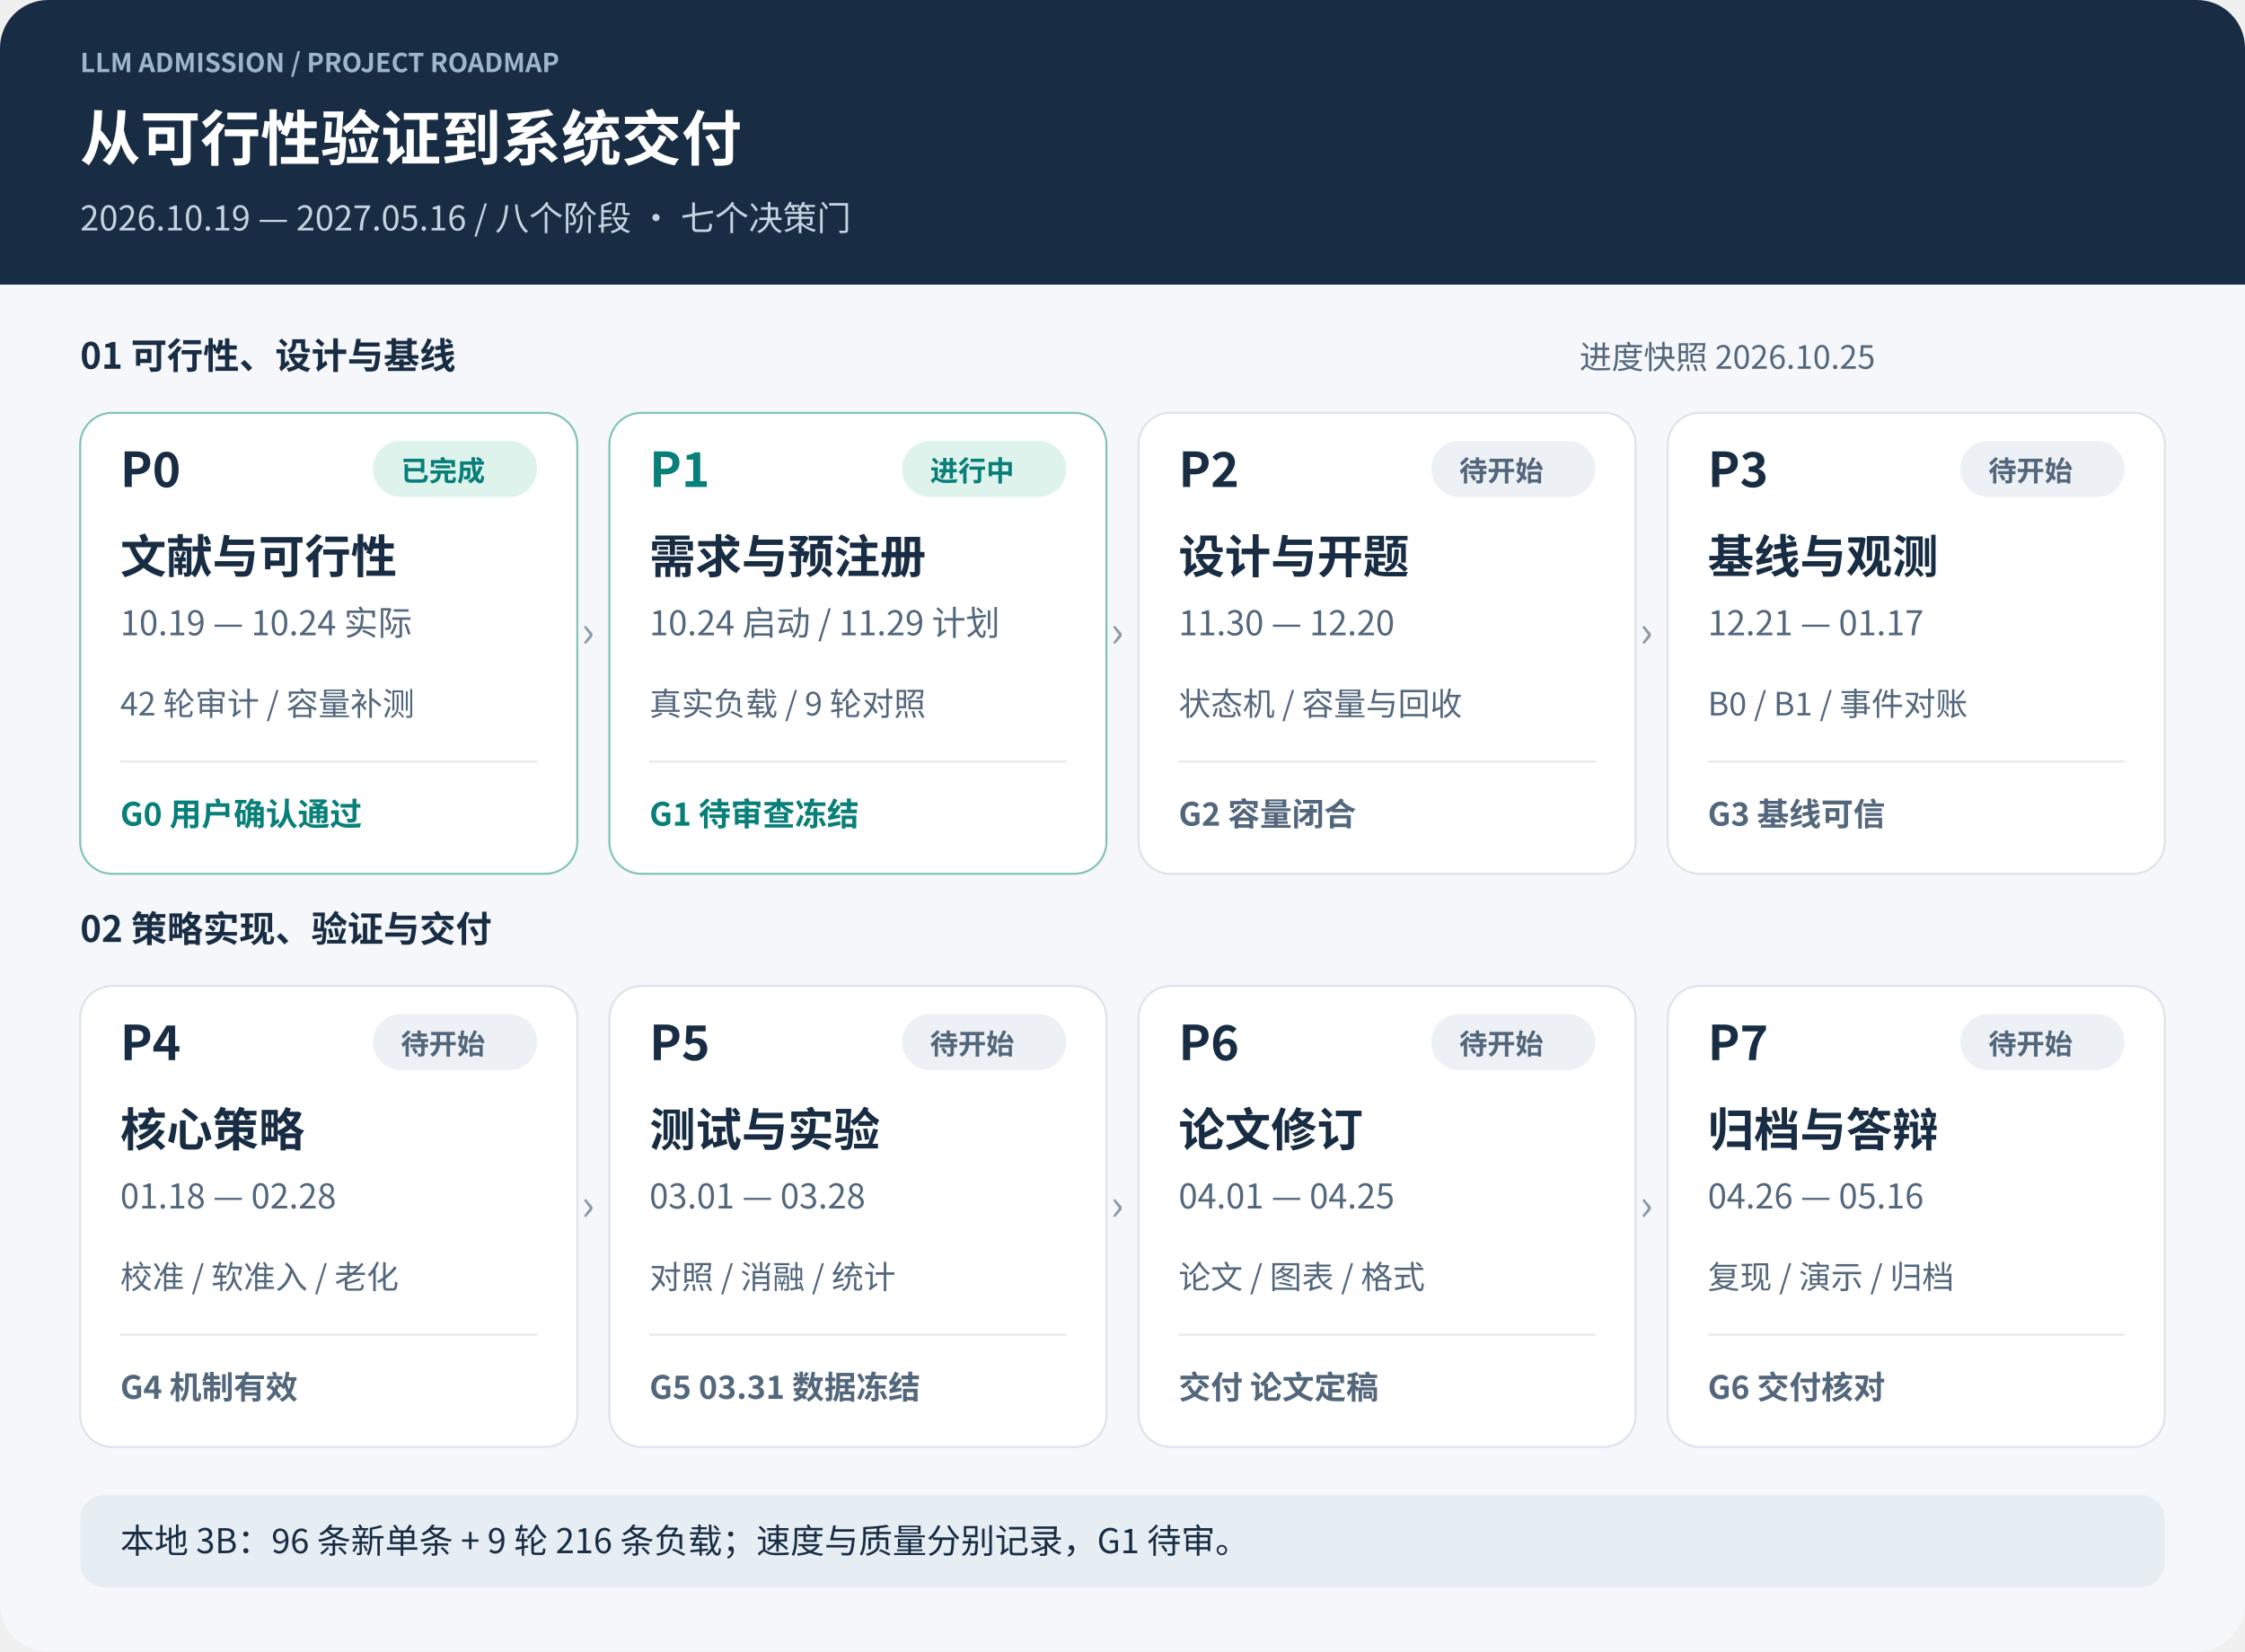
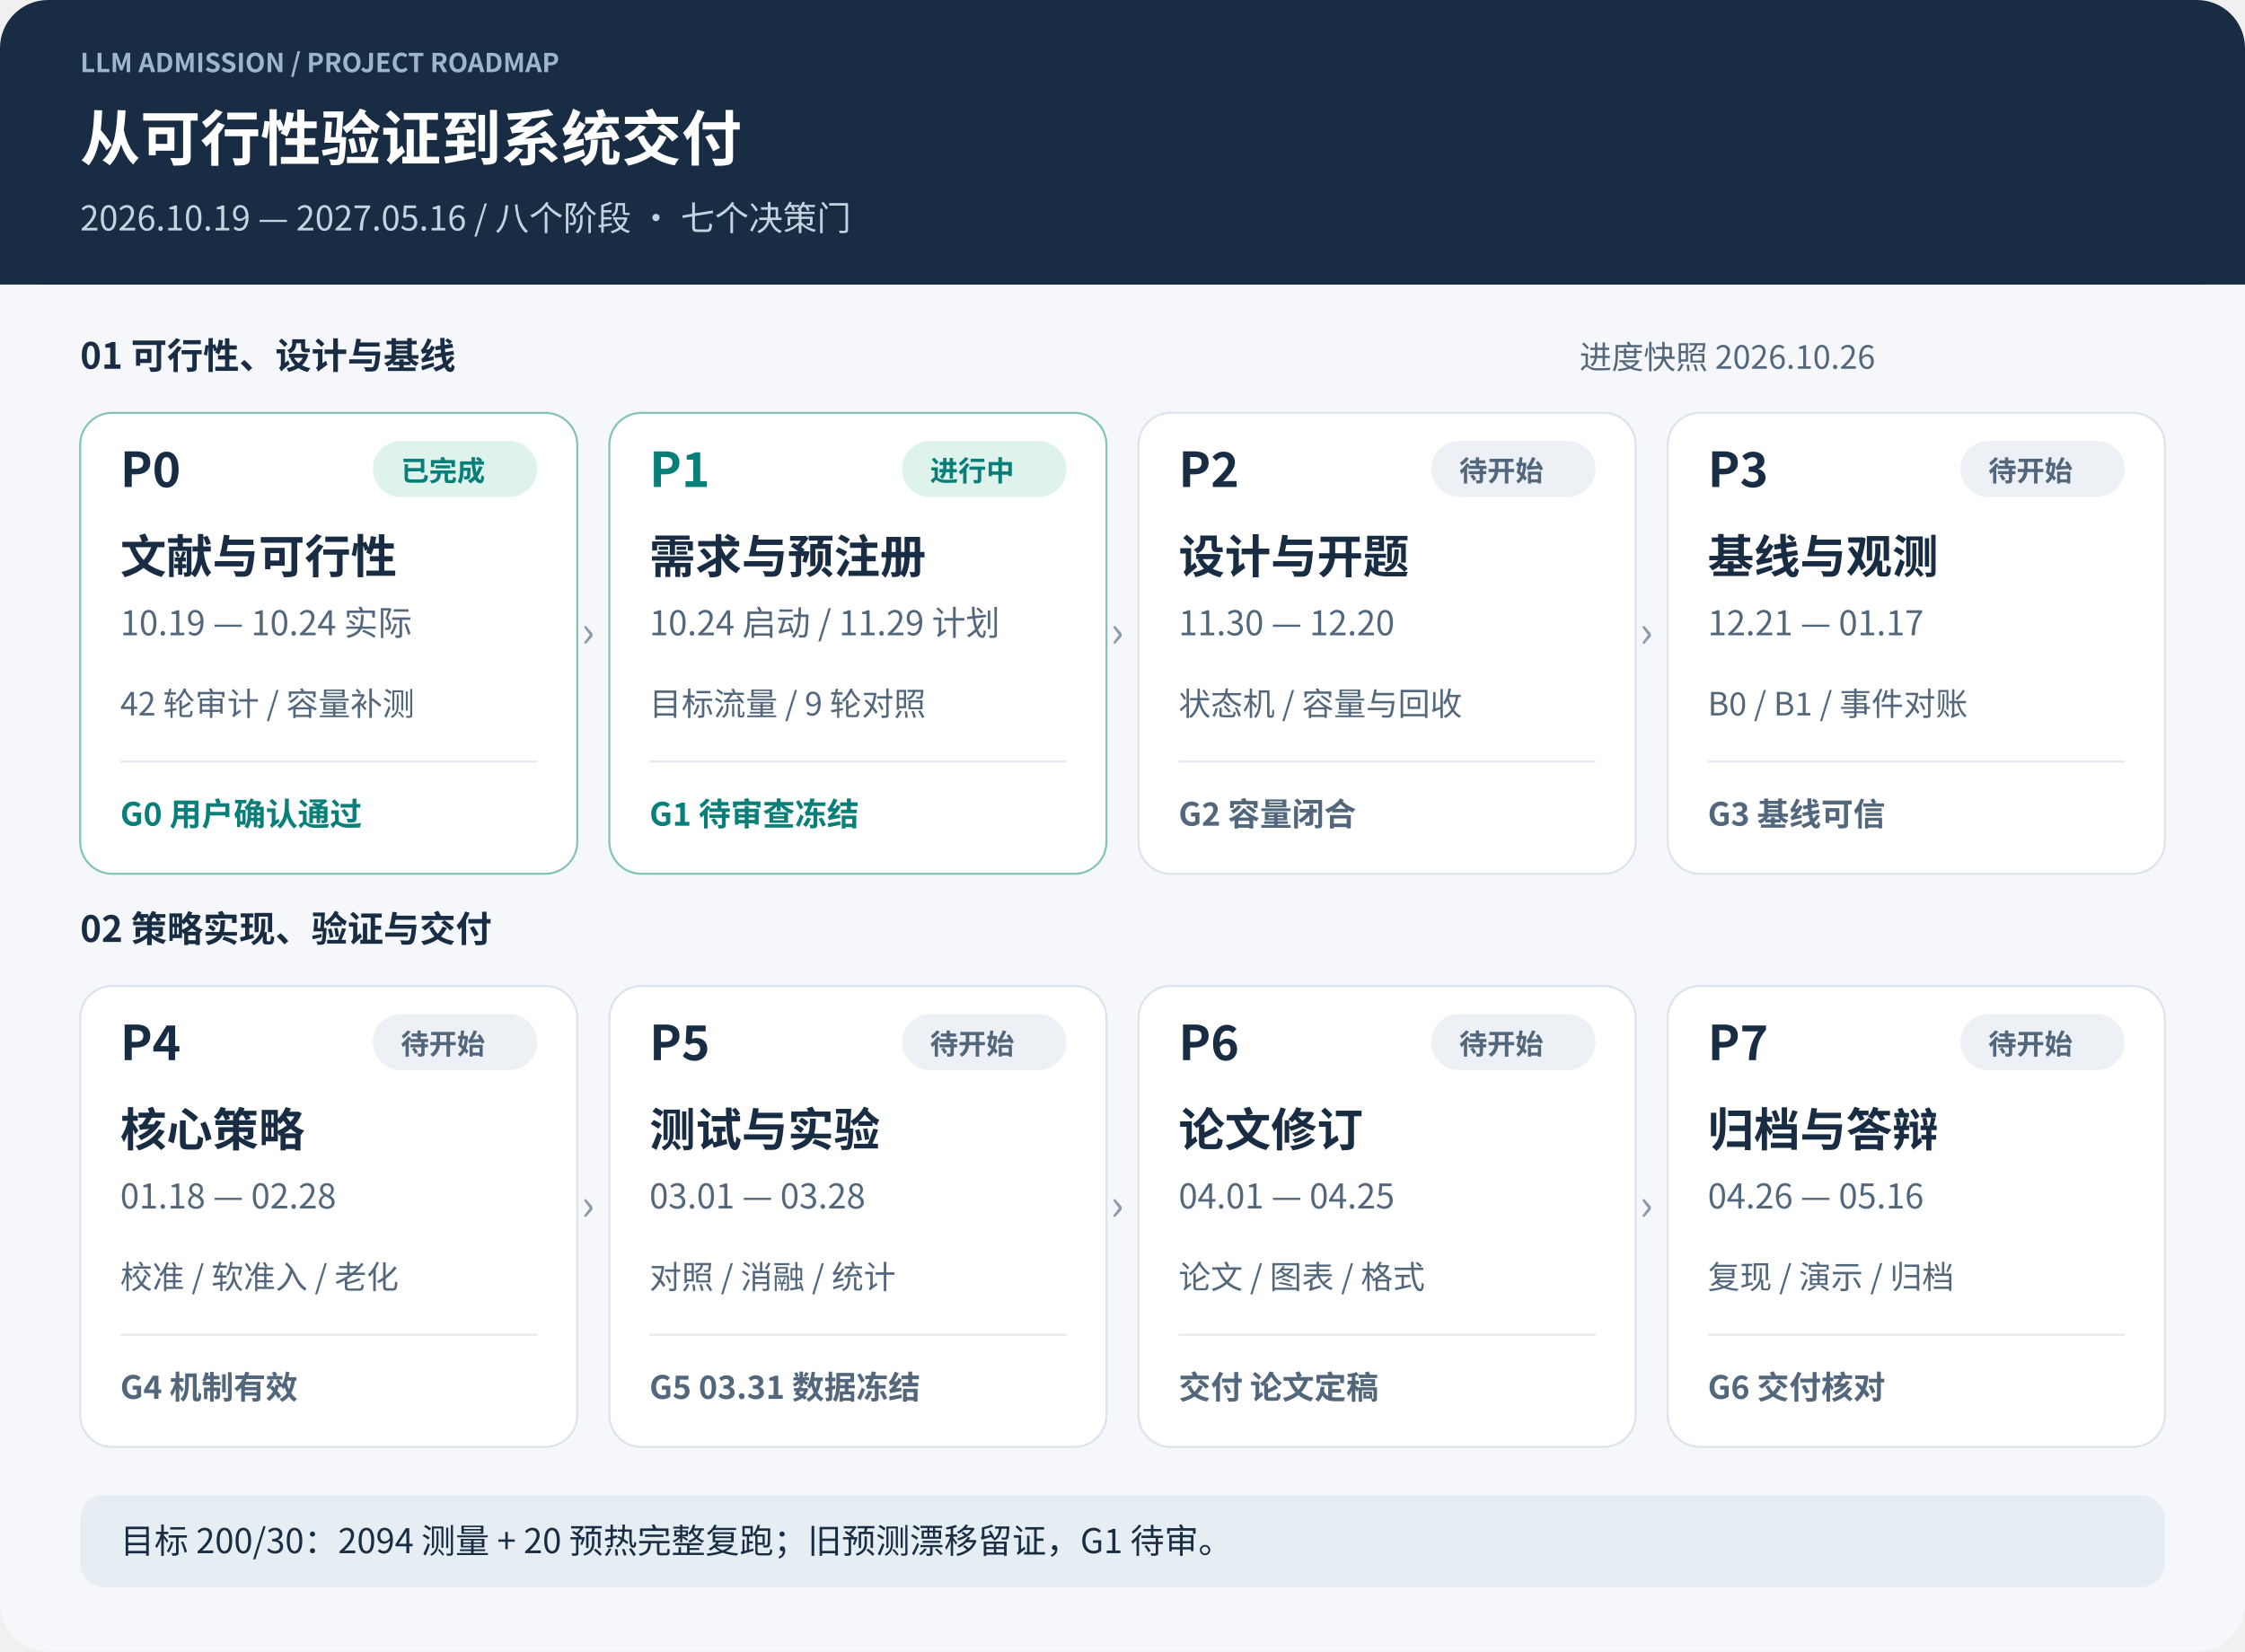
<svg xmlns="http://www.w3.org/2000/svg" width="1120" height="824" viewBox="0 0 1120 824" role="img" aria-labelledby="title desc">
  <g font-family="Segoe UI, PingFang SC, Microsoft YaHei, Noto Sans CJK SC, sans-serif">
    <rect x="0" y="0" width="1120" height="824" rx="24" fill="#f5f7fa" stroke="none" />
    <rect x="0" y="0" width="1120" height="142" rx="24" fill="#182d43" stroke="none" />
    <rect x="0" y="80" width="1120" height="62" rx="0" fill="#182d43" stroke="none" />
    <text x="40" y="36" font-size="13" fill="#9cb6cc" font-weight="600">LLM ADMISSION / PROJECT ROADMAP</text>
    <text x="40" y="80" font-size="30" fill="#ffffff" font-weight="700">从可行性验证到系统交付</text>
    <text x="40" y="115" font-size="17" fill="#c4d3df" font-weight="400">2026.10.19 — 2027.05.16  /  八个阶段 · 七个决策门</text>
    <text x="40" y="184" font-size="18" fill="#182d43" font-weight="600">01  可行性、设计与基线</text>
-     <text x="788" y="184" font-size="16" fill="#53677c" font-weight="400">进度快照  2026.10.25</text>
+     <text x="788" y="184" font-size="16" fill="#53677c" font-weight="400">进度快照  2026.10.26</text>
    <rect x="40" y="206" width="248" height="230" rx="16" fill="#ffffff" stroke="#80c4b8" />
    <text x="60" y="243" font-size="24" fill="#182d43" font-weight="700">P0</text>
    <rect x="186" y="220" width="82" height="28" rx="14" fill="#dff3ed" stroke="none" />
    <text x="200" y="240" font-size="14" fill="#087f78" font-weight="600">已完成</text>
    <text x="60" y="286" font-size="23" fill="#182d43" font-weight="600">文献与可行性</text>
    <text x="60" y="317" font-size="17" fill="#53677c" font-weight="400">10.19 — 10.24 实际</text>
    <text x="60" y="357" font-size="16" fill="#53677c" font-weight="400">42 轮审计 / 容量补测</text>
    <path d="M60 380h208" stroke="#e3e9ef" />
    <text x="60" y="412" font-size="16" fill="#087f78" font-weight="600">G0  用户确认通过</text>
    <text x="290" y="323" font-size="22" fill="#8b9bab" font-weight="400">›</text>
    <rect x="304" y="206" width="248" height="230" rx="16" fill="#ffffff" stroke="#80c4b8" />
    <text x="324" y="243" font-size="24" fill="#087f78" font-weight="700">P1</text>
    <rect x="450" y="220" width="82" height="28" rx="14" fill="#dff3ed" stroke="none" />
    <text x="464" y="240" font-size="14" fill="#087f78" font-weight="600">进行中</text>
    <text x="324" y="286" font-size="23" fill="#182d43" font-weight="600">需求与预注册</text>
    <text x="324" y="317" font-size="17" fill="#53677c" font-weight="400">10.24 启动 / 11.29 计划</text>
-     <text x="324" y="357" font-size="16" fill="#53677c" font-weight="400">真实负载 / 9 轮对照</text>
+     <text x="324" y="357" font-size="16" fill="#53677c" font-weight="400">目标流量 / 9 轮对照</text>
    <path d="M324 380h208" stroke="#e3e9ef" />
    <text x="324" y="412" font-size="16" fill="#087f78" font-weight="600">G1  待审查冻结</text>
    <text x="554" y="323" font-size="22" fill="#8b9bab" font-weight="400">›</text>
    <rect x="568" y="206" width="248" height="230" rx="16" fill="#ffffff" stroke="#dce3eb" />
    <text x="588" y="243" font-size="24" fill="#182d43" font-weight="700">P2</text>
    <rect x="714" y="220" width="82" height="28" rx="14" fill="#edf1f5" stroke="none" />
    <text x="728" y="240" font-size="14" fill="#53677c" font-weight="600">待开始</text>
    <text x="588" y="286" font-size="23" fill="#182d43" font-weight="600">设计与开题</text>
    <text x="588" y="317" font-size="17" fill="#53677c" font-weight="400">11.30 — 12.20</text>
    <text x="588" y="357" font-size="16" fill="#53677c" font-weight="400">状态机 / 容量与回收</text>
    <path d="M588 380h208" stroke="#e3e9ef" />
    <text x="588" y="412" font-size="16" fill="#53677c" font-weight="600">G2  容量闭合</text>
    <text x="818" y="323" font-size="22" fill="#8b9bab" font-weight="400">›</text>
    <rect x="832" y="206" width="248" height="230" rx="16" fill="#ffffff" stroke="#dce3eb" />
    <text x="852" y="243" font-size="24" fill="#182d43" font-weight="700">P3</text>
    <rect x="978" y="220" width="82" height="28" rx="14" fill="#edf1f5" stroke="none" />
    <text x="992" y="240" font-size="14" fill="#53677c" font-weight="600">待开始</text>
    <text x="852" y="286" font-size="23" fill="#182d43" font-weight="600">基线与观测</text>
    <text x="852" y="317" font-size="17" fill="#53677c" font-weight="400">12.21 — 01.17</text>
    <text x="852" y="357" font-size="16" fill="#53677c" font-weight="400">B0 / B1 / 事件对账</text>
    <path d="M852 380h208" stroke="#e3e9ef" />
    <text x="852" y="412" font-size="16" fill="#53677c" font-weight="600">G3  基线可信</text>
    <rect x="40" y="492" width="248" height="230" rx="16" fill="#ffffff" stroke="#dce3eb" />
    <text x="60" y="529" font-size="24" fill="#182d43" font-weight="700">P4</text>
    <rect x="186" y="506" width="82" height="28" rx="14" fill="#edf1f5" stroke="none" />
    <text x="200" y="526" font-size="14" fill="#53677c" font-weight="600">待开始</text>
    <text x="60" y="572" font-size="23" fill="#182d43" font-weight="600">核心策略</text>
    <text x="60" y="603" font-size="17" fill="#53677c" font-weight="400">01.18 — 02.28</text>
    <text x="60" y="643" font-size="16" fill="#53677c" font-weight="400">校准 / 软准入 / 老化</text>
    <path d="M60 666h208" stroke="#e3e9ef" />
    <text x="60" y="698" font-size="16" fill="#53677c" font-weight="600">G4  机制有效</text>
    <text x="290" y="609" font-size="22" fill="#8b9bab" font-weight="400">›</text>
    <rect x="304" y="492" width="248" height="230" rx="16" fill="#ffffff" stroke="#dce3eb" />
    <text x="324" y="529" font-size="24" fill="#182d43" font-weight="700">P5</text>
    <rect x="450" y="506" width="82" height="28" rx="14" fill="#edf1f5" stroke="none" />
    <text x="464" y="526" font-size="14" fill="#53677c" font-weight="600">待开始</text>
    <text x="324" y="572" font-size="23" fill="#182d43" font-weight="600">测试与实验</text>
    <text x="324" y="603" font-size="17" fill="#53677c" font-weight="400">03.01 — 03.28</text>
    <text x="324" y="643" font-size="16" fill="#53677c" font-weight="400">对照 / 消融 / 统计</text>
    <path d="M324 666h208" stroke="#e3e9ef" />
    <text x="324" y="698" font-size="16" fill="#53677c" font-weight="600">G5  03.31 数据冻结</text>
    <text x="554" y="609" font-size="22" fill="#8b9bab" font-weight="400">›</text>
    <rect x="568" y="492" width="248" height="230" rx="16" fill="#ffffff" stroke="#dce3eb" />
    <text x="588" y="529" font-size="24" fill="#182d43" font-weight="700">P6</text>
    <rect x="714" y="506" width="82" height="28" rx="14" fill="#edf1f5" stroke="none" />
    <text x="728" y="526" font-size="14" fill="#53677c" font-weight="600">待开始</text>
    <text x="588" y="572" font-size="23" fill="#182d43" font-weight="600">论文修订</text>
    <text x="588" y="603" font-size="17" fill="#53677c" font-weight="400">04.01 — 04.25</text>
    <text x="588" y="643" font-size="16" fill="#53677c" font-weight="400">论文 / 图表 / 格式</text>
    <path d="M588 666h208" stroke="#e3e9ef" />
    <text x="588" y="698" font-size="16" fill="#53677c" font-weight="600">交付  论文定稿</text>
    <text x="818" y="609" font-size="22" fill="#8b9bab" font-weight="400">›</text>
    <rect x="832" y="492" width="248" height="230" rx="16" fill="#ffffff" stroke="#dce3eb" />
    <text x="852" y="529" font-size="24" fill="#182d43" font-weight="700">P7</text>
    <rect x="978" y="506" width="82" height="28" rx="14" fill="#edf1f5" stroke="none" />
    <text x="992" y="526" font-size="14" fill="#53677c" font-weight="600">待开始</text>
    <text x="852" y="572" font-size="23" fill="#182d43" font-weight="600">归档与答辩</text>
    <text x="852" y="603" font-size="17" fill="#53677c" font-weight="400">04.26 — 05.16</text>
    <text x="852" y="643" font-size="16" fill="#53677c" font-weight="400">复现 / 演示 / 归档</text>
    <path d="M852 666h208" stroke="#e3e9ef" />
    <text x="852" y="698" font-size="16" fill="#53677c" font-weight="600">G6  交付核对</text>
    <text x="40" y="470" font-size="18" fill="#182d43" font-weight="600">02  策略实现、验证与交付</text>
    <rect x="40" y="746" width="1040" height="46" rx="12" fill="#e6eeF4" stroke="none" />
-     <text x="60" y="775" font-size="17" fill="#182d43" font-weight="400">本地 3B：96 条新单条 + 9 轮 216 条负载；速度与质量分别记录，G1 待审。</text>
+     <text x="60" y="775" font-size="17" fill="#182d43" font-weight="400">目标 200/30：2094 测量 + 20 预热完整复跑；旧预测漂移留证，G1 待审。</text>
  </g>
</svg>
